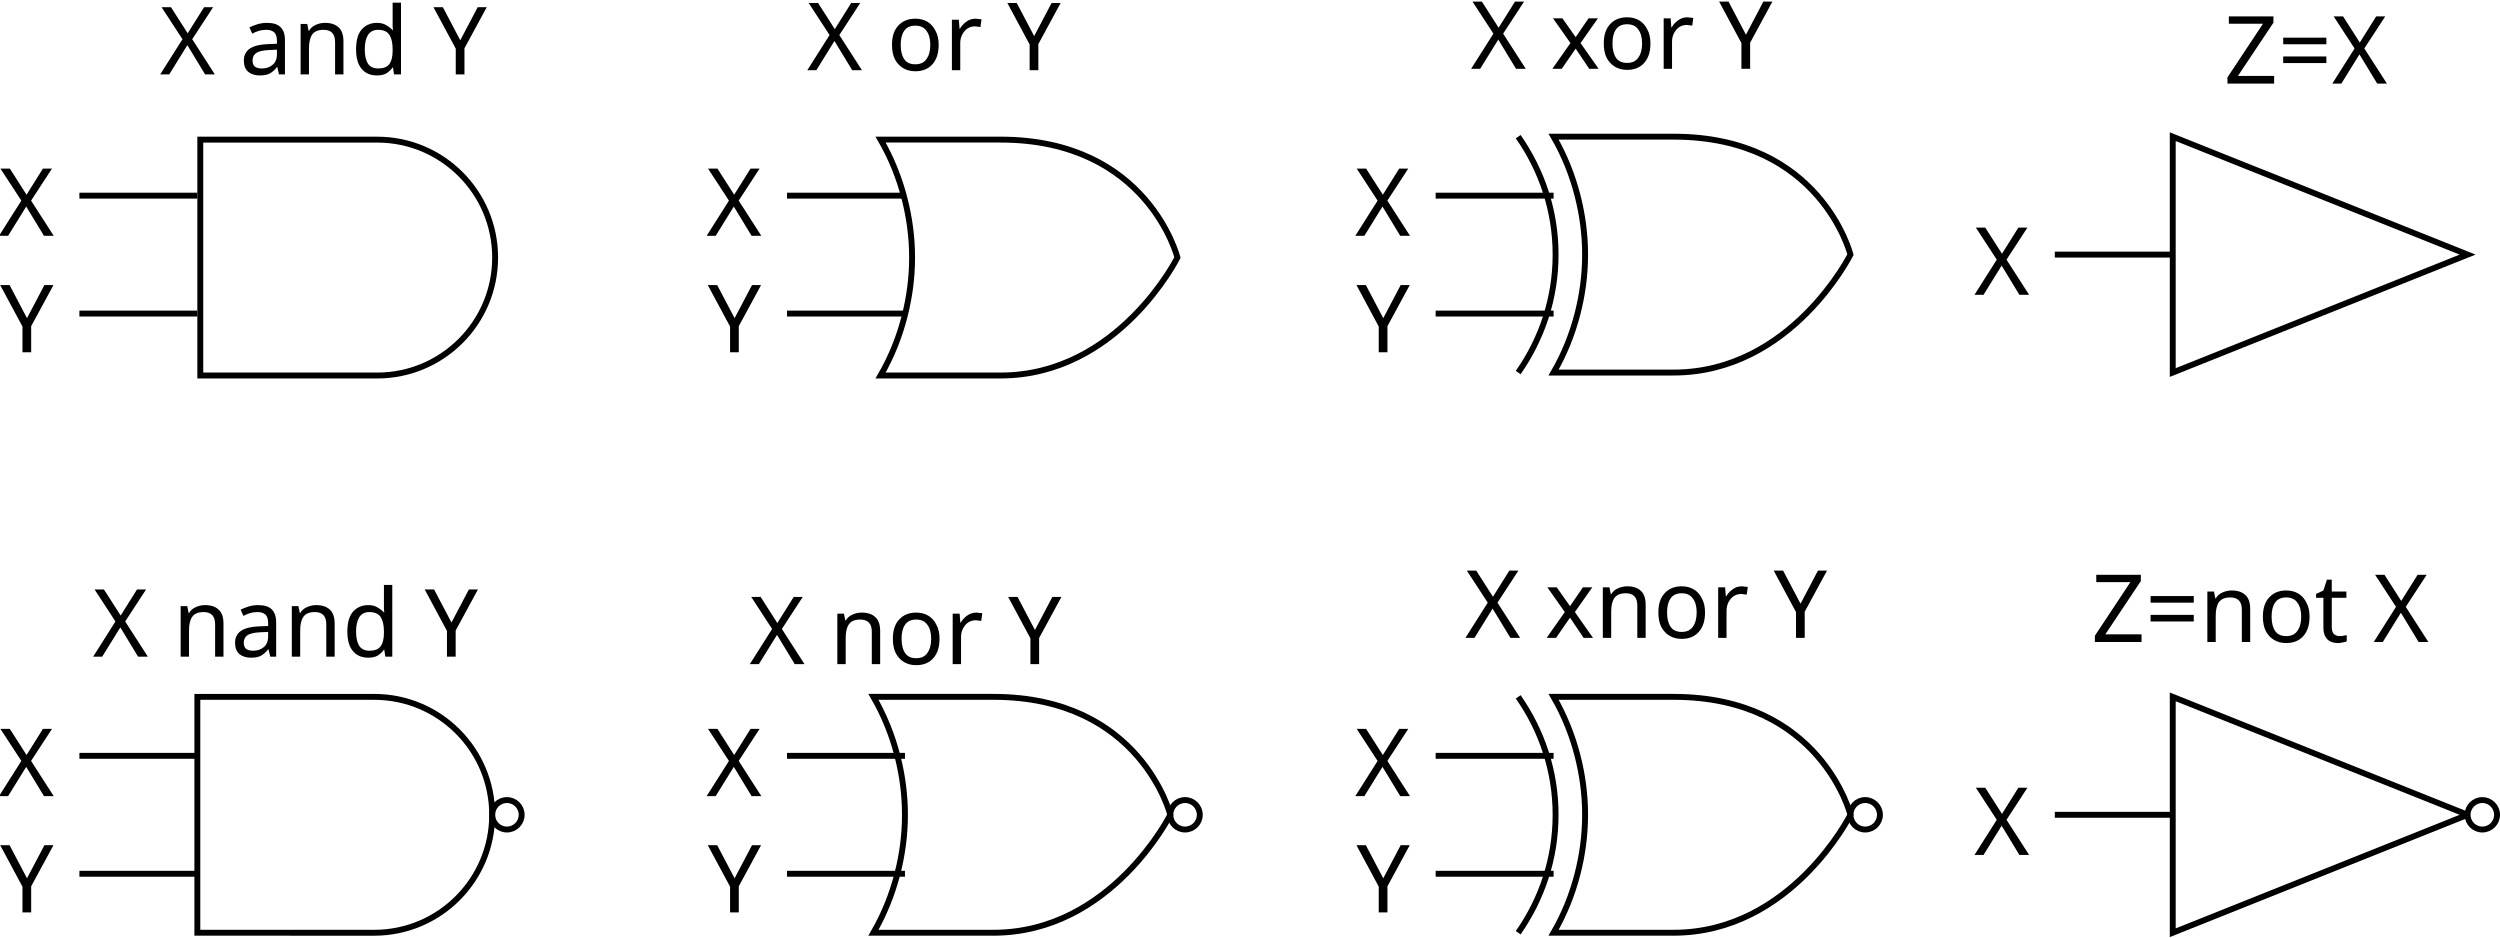
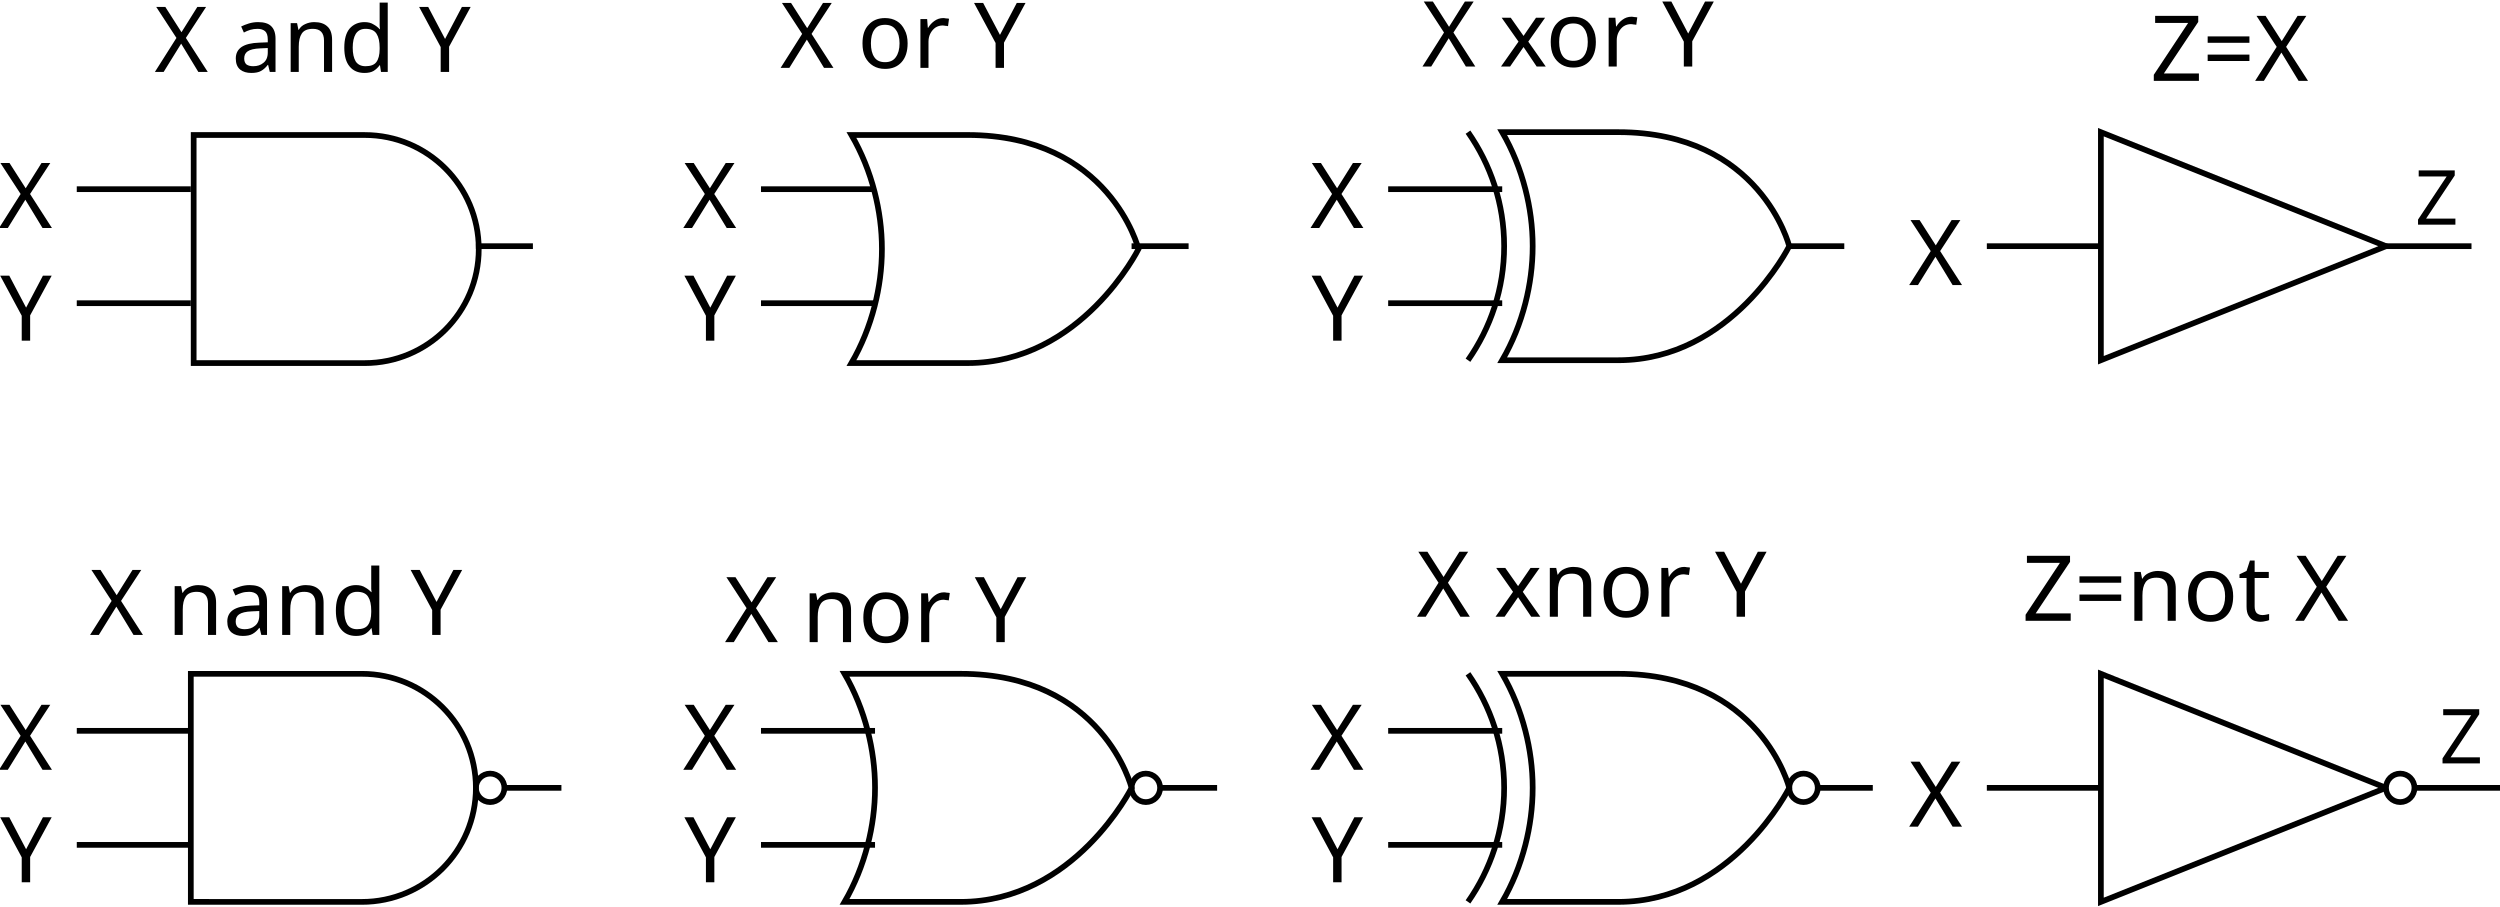
- <svg xmlns="http://www.w3.org/2000/svg" xmlns:xlink="http://www.w3.org/1999/xlink" width="112.174mm" height="42.047mm" viewBox="0 0 112.174 42.047" version="1.1" id="svg12990">
+ <svg xmlns="http://www.w3.org/2000/svg" xmlns:xlink="http://www.w3.org/1999/xlink" width="116.011mm" height="42.047mm" viewBox="0 0 116.011 42.047" version="1.1" id="svg12990">
  <defs id="defs12984">
    <symbol id="And_Gate">
      <path style="stroke-width:0.265" d="M 6.615,18.521 V 15.875 13.229 10.583 7.938 h 7.937 c 2.923,0 5.292,2.369 5.292,5.292 0,2.923 -2.369,5.292 -5.292,5.292 z" id="path17220" />
    </symbol>
    <symbol id="Or_Gate">
      <path style="stroke-width:0.265" d="M 6.524,18.521 H 11.906 c 5.292,0 7.938,-5.292 7.938,-5.292 0,0 -1.323,-5.292 -7.938,-5.292 H 6.524 c 0.474,0.819 0.834,1.707 1.075,2.646 0.217,0.846 0.339,1.732 0.339,2.646 0,0.914 -0.122,1.8 -0.339,2.646 -0.241,0.938 -0.601,1.827 -1.075,2.646 z" id="path17208" />
    </symbol>
    <symbol id="Xor_Gate">
      <path style="stroke-width:0.265" d="M 6.524,18.521 H 11.906 c 5.292,0 7.938,-5.292 7.938,-5.292 0,0 -1.323,-5.292 -7.938,-5.292 H 6.524 c 0.474,0.819 0.834,1.707 1.075,2.646 0.217,0.846 0.339,1.732 0.339,2.646 0,0.914 -0.122,1.8 -0.339,2.646 -0.241,0.938 -0.601,1.827 -1.075,2.646 z" id="path17194" />
      <path style="stroke-width:0.265" d="m 4.936,18.521 c 1.051,-1.502 1.678,-3.319 1.678,-5.292 0,-1.973 -0.627,-3.789 -1.678,-5.292" id="path17196" />
    </symbol>
    <symbol id="Buffer">
      <path style="stroke-width:0.265" d="M 6.615,7.938 19.844,13.229 6.615,18.521 v -5.292 z" id="path17225" />
    </symbol>
    <symbol id="Nand_Gate">
      <path style="stroke-width:0.265" d="M 6.615,18.521 V 15.875 13.229 10.583 7.938 h 7.937 c 2.923,0 5.292,2.369 5.292,5.292 0,2.923 -2.369,5.292 -5.292,5.292 z" id="path17213" />
      <path style="stroke-width:0.265" d="m 21.167,13.229 c 0,0.365 -0.296,0.661 -0.661,0.661 -0.365,0 -0.661,-0.296 -0.661,-0.661 0,-0.365 0.296,-0.661 0.661,-0.661 0.365,0 0.661,0.296 0.661,0.661 z" id="path17215" />
    </symbol>
    <symbol id="Nor_Gate">
      <path style="stroke-width:0.265" d="M 6.524,18.521 H 11.906 c 5.292,0 7.938,-5.292 7.938,-5.292 0,0 -1.323,-5.292 -7.938,-5.292 H 6.524 c 0.474,0.819 0.834,1.707 1.075,2.646 0.217,0.846 0.339,1.732 0.339,2.646 0,0.914 -0.122,1.8 -0.339,2.646 -0.241,0.938 -0.601,1.827 -1.075,2.646 z" id="path17201" />
      <path style="stroke-width:0.265" d="m 21.167,13.229 c 0,0.365 -0.296,0.661 -0.661,0.661 -0.365,0 -0.661,-0.296 -0.661,-0.661 0,-0.365 0.296,-0.661 0.661,-0.661 0.365,0 0.661,0.296 0.661,0.661 z" id="path17203" />
    </symbol>
    <symbol id="Xnor_Gate">
      <path style="stroke-width:0.265" d="M 6.524,18.521 H 11.906 c 5.292,0 7.938,-5.292 7.938,-5.292 0,0 -1.323,-5.292 -7.938,-5.292 H 6.524 c 0.474,0.819 0.834,1.707 1.075,2.646 0.217,0.846 0.339,1.732 0.339,2.646 0,0.914 -0.122,1.8 -0.339,2.646 -0.241,0.938 -0.601,1.827 -1.075,2.646 z" id="path17185" />
      <path style="stroke-width:0.265" d="m 21.167,13.229 c 0,0.365 -0.296,0.661 -0.661,0.661 -0.365,0 -0.661,-0.296 -0.661,-0.661 0,-0.365 0.296,-0.661 0.661,-0.661 0.365,0 0.661,0.296 0.661,0.661 z" id="path17187" />
      <path style="stroke-width:0.265" d="m 4.936,18.521 c 1.051,-1.502 1.678,-3.319 1.678,-5.292 0,-1.973 -0.627,-3.789 -1.678,-5.292" id="path17189" />
    </symbol>
    <symbol id="Not_Gate">
      <path style="stroke-width:0.265;stroke-miterlimit:2" d="M 6.615,7.938 19.844,13.229 6.615,18.521 v -5.292 z" id="path17230" />
      <path style="stroke-width:0.265" d="m 21.167,13.229 c 0,0.365 -0.296,0.661 -0.661,0.661 -0.365,0 -0.661,-0.296 -0.661,-0.661 0,-0.365 0.296,-0.661 0.661,-0.661 0.365,0 0.661,0.296 0.661,0.661 z" id="path17232" />
    </symbol>
  </defs>
  <g id="layer1" transform="translate(-67.87482,-55.38831)">
    <use id="use17517" style="fill:none;stroke:#000000;stroke-width:2" xlink:href="#And_Gate" x="0" y="0" width="100%" height="100%" transform="translate(70.24688,53.71563)" />
    <text xml:space="preserve" style="font-style:normal;font-weight:normal;font-size:4.233px;line-height:1.25;font-family:sans-serif;letter-spacing:0px;word-spacing:0px;fill:#000000;fill-opacity:1;stroke:none;stroke-width:0.265" x="75.045" y="58.728" id="text17533">
      <tspan id="tspan17531" x="75.045" y="58.728" style="stroke-width:0.265">X and Y</tspan>
    </text>
    <use id="use17546" style="fill:none;stroke:#000000;stroke-width:2" xlink:href="#Or_Gate" x="0" y="0" width="100%" height="100%" transform="translate(100.862,53.71563)" />
    <text xml:space="preserve" style="font-style:normal;font-weight:normal;font-size:4.233px;line-height:1.25;font-family:sans-serif;letter-spacing:0px;word-spacing:0px;fill:#000000;fill-opacity:1;stroke:none;stroke-width:0.265" x="104.083" y="58.541" id="text17562">
      <tspan id="tspan17560" x="104.083" y="58.541" style="stroke-width:0.265">X or Y</tspan>
    </text>
    <use id="use17590" style="fill:none;stroke:#000000;stroke-width:2" xlink:href="#Xor_Gate" x="0" y="0" width="100%" height="100%" transform="translate(131.0597,53.58333)" />
    <text xml:space="preserve" style="font-style:normal;font-weight:normal;font-size:4.233px;line-height:1.25;font-family:sans-serif;letter-spacing:0px;word-spacing:0px;fill:#000000;fill-opacity:1;stroke:none;stroke-width:0.265" x="133.868" y="58.474" id="text17608">
      <tspan id="tspan17606" x="133.868" y="58.474" style="stroke-width:0.265">X xor Y</tspan>
    </text>
    <use id="use17634" style="fill:none;stroke:#000000;stroke-width:2" xlink:href="#Buffer" x="0" y="0" width="100%" height="100%" transform="translate(158.75,53.58333)" />
    <text xml:space="preserve" style="font-style:normal;font-weight:normal;font-size:4.233px;line-height:1.25;font-family:sans-serif;letter-spacing:0px;word-spacing:0px;fill:#000000;fill-opacity:1;stroke:none;stroke-width:0.265" x="167.663" y="59.143" id="text17650">
      <tspan id="tspan17648" x="167.663" y="59.143" style="stroke-width:0.265">Z=X</tspan>
    </text>
    <use id="use17678" style="fill:none;stroke:#000000;stroke-width:2" xlink:href="#Nand_Gate" x="0" y="0" width="100%" height="100%" transform="translate(70.11458,78.71875)" />
    <use id="use17706" style="fill:none;stroke:#000000;stroke-width:2" xlink:href="#Nor_Gate" x="0" y="0" width="100%" height="100%" transform="translate(100.5417,78.71875)" />
    <use id="use17735" style="fill:none;stroke:#000000;stroke-width:2" xlink:href="#Xnor_Gate" x="0" y="0" width="100%" height="100%" transform="translate(131.0597,78.71875)" />
    <use id="use17765" style="fill:none;stroke:#000000;stroke-width:2" xlink:href="#Not_Gate" x="0" y="0" width="100%" height="100%" transform="translate(158.75,78.71875)" />
    <path style="fill:none;stroke:#000000;stroke-width:0.265px;stroke-linecap:butt;stroke-linejoin:miter;stroke-opacity:1" d="m 71.437,64.167 h 5.292" id="path17781" />
    <path style="fill:none;stroke:#000000;stroke-width:0.265px;stroke-linecap:butt;stroke-linejoin:miter;stroke-opacity:1" d="m 71.437,69.458 h 5.292" id="path17783" />
    <text xml:space="preserve" style="font-style:normal;font-weight:normal;font-size:4.233px;line-height:1.25;font-family:sans-serif;letter-spacing:0px;word-spacing:0px;fill:#000000;fill-opacity:1;stroke:none;stroke-width:0.265" x="67.816" y="65.971" id="text17787">
      <tspan id="tspan17785" x="67.816" y="65.971" style="stroke-width:0.265">X</tspan>
    </text>
    <text xml:space="preserve" style="font-style:normal;font-weight:normal;font-size:4.233px;line-height:1.25;font-family:sans-serif;letter-spacing:0px;word-spacing:0px;fill:#000000;fill-opacity:1;stroke:none;stroke-width:0.265" x="67.883" y="71.196" id="text17791">
      <tspan id="tspan17789" x="67.883" y="71.196" style="stroke-width:0.265">Y</tspan>
    </text>
    <path style="fill:none;stroke:#000000;stroke-width:0.265px;stroke-linecap:butt;stroke-linejoin:miter;stroke-opacity:1" d="m 103.188,64.167 h 5.292" id="path17781-5" />
    <path style="fill:none;stroke:#000000;stroke-width:0.265px;stroke-linecap:butt;stroke-linejoin:miter;stroke-opacity:1" d="m 103.188,69.458 h 5.292" id="path17783-6" />
    <text xml:space="preserve" style="font-style:normal;font-weight:normal;font-size:4.233px;line-height:1.25;font-family:sans-serif;letter-spacing:0px;word-spacing:0px;fill:#000000;fill-opacity:1;stroke:none;stroke-width:0.265" x="99.566" y="65.971" id="text17787-2">
      <tspan id="tspan17785-9" x="99.566" y="65.971" style="stroke-width:0.265">X</tspan>
    </text>
    <text xml:space="preserve" style="font-style:normal;font-weight:normal;font-size:4.233px;line-height:1.25;font-family:sans-serif;letter-spacing:0px;word-spacing:0px;fill:#000000;fill-opacity:1;stroke:none;stroke-width:0.265" x="99.633" y="71.196" id="text17791-1">
      <tspan id="tspan17789-2" x="99.633" y="71.196" style="stroke-width:0.265">Y</tspan>
    </text>
    <path style="fill:none;stroke:#000000;stroke-width:0.265px;stroke-linecap:butt;stroke-linejoin:miter;stroke-opacity:1" d="m 132.292,64.167 h 5.292" id="path17781-7" />
    <path style="fill:none;stroke:#000000;stroke-width:0.265px;stroke-linecap:butt;stroke-linejoin:miter;stroke-opacity:1" d="m 132.292,69.458 h 5.292" id="path17783-0" />
    <text xml:space="preserve" style="font-style:normal;font-weight:normal;font-size:4.233px;line-height:1.25;font-family:sans-serif;letter-spacing:0px;word-spacing:0px;fill:#000000;fill-opacity:1;stroke:none;stroke-width:0.265" x="128.67" y="65.971" id="text17787-9">
      <tspan id="tspan17785-3" x="128.67" y="65.971" style="stroke-width:0.265">X</tspan>
    </text>
    <text xml:space="preserve" style="font-style:normal;font-weight:normal;font-size:4.233px;line-height:1.25;font-family:sans-serif;letter-spacing:0px;word-spacing:0px;fill:#000000;fill-opacity:1;stroke:none;stroke-width:0.265" x="128.737" y="71.196" id="text17791-6">
      <tspan id="tspan17789-0" x="128.737" y="71.196" style="stroke-width:0.265">Y</tspan>
    </text>
    <path style="fill:none;stroke:#000000;stroke-width:0.265px;stroke-linecap:butt;stroke-linejoin:miter;stroke-opacity:1" d="m 132.292,89.302 h 5.292" id="path17781-6" />
    <path style="fill:none;stroke:#000000;stroke-width:0.265px;stroke-linecap:butt;stroke-linejoin:miter;stroke-opacity:1" d="m 132.292,94.594 h 5.292" id="path17783-2" />
    <text xml:space="preserve" style="font-style:normal;font-weight:normal;font-size:4.233px;line-height:1.25;font-family:sans-serif;letter-spacing:0px;word-spacing:0px;fill:#000000;fill-opacity:1;stroke:none;stroke-width:0.265" x="128.67" y="91.106" id="text17787-6">
      <tspan id="tspan17785-1" x="128.67" y="91.106" style="stroke-width:0.265">X</tspan>
    </text>
    <text xml:space="preserve" style="font-style:normal;font-weight:normal;font-size:4.233px;line-height:1.25;font-family:sans-serif;letter-spacing:0px;word-spacing:0px;fill:#000000;fill-opacity:1;stroke:none;stroke-width:0.265" x="128.737" y="96.331" id="text17791-8">
      <tspan id="tspan17789-7" x="128.737" y="96.331" style="stroke-width:0.265">Y</tspan>
    </text>
    <path style="fill:none;stroke:#000000;stroke-width:0.265px;stroke-linecap:butt;stroke-linejoin:miter;stroke-opacity:1" d="m 103.188,89.302 h 5.292" id="path17781-9" />
    <path style="fill:none;stroke:#000000;stroke-width:0.265px;stroke-linecap:butt;stroke-linejoin:miter;stroke-opacity:1" d="m 103.188,94.594 h 5.292" id="path17783-20" />
    <text xml:space="preserve" style="font-style:normal;font-weight:normal;font-size:4.233px;line-height:1.25;font-family:sans-serif;letter-spacing:0px;word-spacing:0px;fill:#000000;fill-opacity:1;stroke:none;stroke-width:0.265" x="99.566" y="91.106" id="text17787-23">
      <tspan id="tspan17785-7" x="99.566" y="91.106" style="stroke-width:0.265">X</tspan>
    </text>
    <text xml:space="preserve" style="font-style:normal;font-weight:normal;font-size:4.233px;line-height:1.25;font-family:sans-serif;letter-spacing:0px;word-spacing:0px;fill:#000000;fill-opacity:1;stroke:none;stroke-width:0.265" x="99.633" y="96.331" id="text17791-5">
      <tspan id="tspan17789-9" x="99.633" y="96.331" style="stroke-width:0.265">Y</tspan>
    </text>
    <path style="fill:none;stroke:#000000;stroke-width:0.265px;stroke-linecap:butt;stroke-linejoin:miter;stroke-opacity:1" d="m 71.438,89.302 h 5.292" id="path17781-2" />
    <path style="fill:none;stroke:#000000;stroke-width:0.265px;stroke-linecap:butt;stroke-linejoin:miter;stroke-opacity:1" d="m 71.438,94.594 h 5.292" id="path17783-28" />
    <text xml:space="preserve" style="font-style:normal;font-weight:normal;font-size:4.233px;line-height:1.25;font-family:sans-serif;letter-spacing:0px;word-spacing:0px;fill:#000000;fill-opacity:1;stroke:none;stroke-width:0.265" x="67.816" y="91.106" id="text17787-97">
      <tspan id="tspan17785-36" x="67.816" y="91.106" style="stroke-width:0.265">X</tspan>
    </text>
    <text xml:space="preserve" style="font-style:normal;font-weight:normal;font-size:4.233px;line-height:1.25;font-family:sans-serif;letter-spacing:0px;word-spacing:0px;fill:#000000;fill-opacity:1;stroke:none;stroke-width:0.265" x="67.883" y="96.331" id="text17791-12">
      <tspan id="tspan17789-93" x="67.883" y="96.331" style="stroke-width:0.265">Y</tspan>
    </text>
    <text xml:space="preserve" style="font-style:normal;font-weight:normal;font-size:4.233px;line-height:1.25;font-family:sans-serif;letter-spacing:0px;word-spacing:0px;fill:#000000;fill-opacity:1;stroke:none;stroke-width:0.265" x="72.039" y="84.853" id="text17533-1">
      <tspan id="tspan17531-9" x="72.039" y="84.853" style="stroke-width:0.265">X nand Y</tspan>
    </text>
    <text xml:space="preserve" style="font-style:normal;font-weight:normal;font-size:4.233px;line-height:1.25;font-family:sans-serif;letter-spacing:0px;word-spacing:0px;fill:#000000;fill-opacity:1;stroke:none;stroke-width:0.265" x="101.504" y="85.187" id="text17533-4">
      <tspan id="tspan17531-7" x="101.504" y="85.187" style="stroke-width:0.265">X nor Y</tspan>
    </text>
    <text xml:space="preserve" style="font-style:normal;font-weight:normal;font-size:4.233px;line-height:1.25;font-family:sans-serif;letter-spacing:0px;word-spacing:0px;fill:#000000;fill-opacity:1;stroke:none;stroke-width:0.265" x="133.615" y="84.01" id="text17915">
      <tspan id="tspan17913" x="133.615" y="84.01" style="stroke-width:0.265">X xnor Y</tspan>
    </text>
    <path style="fill:none;stroke:#000000;stroke-width:0.265px;stroke-linecap:butt;stroke-linejoin:miter;stroke-opacity:1" d="m 160.073,66.812 h 5.292" id="path17781-7-8" />
    <text xml:space="preserve" style="font-style:normal;font-weight:normal;font-size:4.233px;line-height:1.25;font-family:sans-serif;letter-spacing:0px;word-spacing:0px;fill:#000000;fill-opacity:1;stroke:none;stroke-width:0.265" x="156.452" y="68.617" id="text17787-9-4">
      <tspan id="tspan17785-3-5" x="156.452" y="68.617" style="stroke-width:0.265">X</tspan>
    </text>
    <path style="fill:none;stroke:#000000;stroke-width:0.265px;stroke-linecap:butt;stroke-linejoin:miter;stroke-opacity:1" d="m 160.073,91.948 h 5.292" id="path17781-7-0" />
    <text xml:space="preserve" style="font-style:normal;font-weight:normal;font-size:4.233px;line-height:1.25;font-family:sans-serif;letter-spacing:0px;word-spacing:0px;fill:#000000;fill-opacity:1;stroke:none;stroke-width:0.265" x="156.452" y="93.752" id="text17787-9-3">
      <tspan id="tspan17785-3-6" x="156.452" y="93.752" style="stroke-width:0.265">X</tspan>
    </text>
    <text xml:space="preserve" style="font-style:normal;font-weight:normal;font-size:4.233px;line-height:1.25;font-family:sans-serif;letter-spacing:0px;word-spacing:0px;fill:#000000;fill-opacity:1;stroke:none;stroke-width:0.265" x="161.716" y="84.198" id="text17650-1">
      <tspan id="tspan17648-0" x="161.716" y="84.198" style="stroke-width:0.265">Z=not X</tspan>
    </text>
+     <path style="fill:none;stroke:#000000;stroke-width:0.265px;stroke-linecap:butt;stroke-linejoin:miter;stroke-opacity:1" d="m 89.958,66.812 h 2.646" id="path4901" />
+     <path style="fill:none;stroke:#000000;stroke-width:0.265px;stroke-linecap:butt;stroke-linejoin:miter;stroke-opacity:1" d="m 120.385,66.812 h 2.646" id="path4903" />
+     <path style="fill:none;stroke:#000000;stroke-width:0.265px;stroke-linecap:butt;stroke-linejoin:miter;stroke-opacity:1" d="m 150.812,66.812 h 2.646" id="path4905" />
+     <path style="fill:none;stroke:#000000;stroke-width:0.265px;stroke-linecap:butt;stroke-linejoin:miter;stroke-opacity:1" d="m 91.281,91.948 h 2.646" id="path4907" />
+     <path style="fill:none;stroke:#000000;stroke-width:0.265px;stroke-linecap:butt;stroke-linejoin:miter;stroke-opacity:1" d="m 121.708,91.948 h 2.646" id="path4909" />
+     <path style="fill:none;stroke:#000000;stroke-width:0.265px;stroke-linecap:butt;stroke-linejoin:miter;stroke-opacity:1" d="m 152.135,91.948 h 2.646" id="path4911" />
+     <path style="fill:none;stroke:#000000;stroke-width:0.265px;stroke-linecap:butt;stroke-linejoin:miter;stroke-opacity:1" d="m 178.594,66.812 h 3.969" id="path4913" />
+     <path style="fill:none;stroke:#000000;stroke-width:0.265px;stroke-linecap:butt;stroke-linejoin:miter;stroke-opacity:1" d="m 179.917,91.948 h 3.969" id="path4915" />
+     <text xml:space="preserve" style="font-style:normal;font-weight:normal;font-size:3.528px;line-height:1.25;font-family:sans-serif;letter-spacing:0px;word-spacing:0px;fill:#000000;fill-opacity:1;stroke:none;stroke-width:0.265" x="179.943" y="65.81" id="text4919">
+       <tspan id="tspan4917" x="179.943" y="65.81" style="stroke-width:0.265">Z</tspan>
+     </text>
+     <text xml:space="preserve" style="font-style:normal;font-weight:normal;font-size:3.528px;line-height:1.25;font-family:sans-serif;letter-spacing:0px;word-spacing:0px;fill:#000000;fill-opacity:1;stroke:none;stroke-width:0.265" x="181.079" y="90.812" id="text4923">
+       <tspan id="tspan4921" x="181.079" y="90.812" style="stroke-width:0.265">Z</tspan>
+     </text>
  </g>
</svg>
